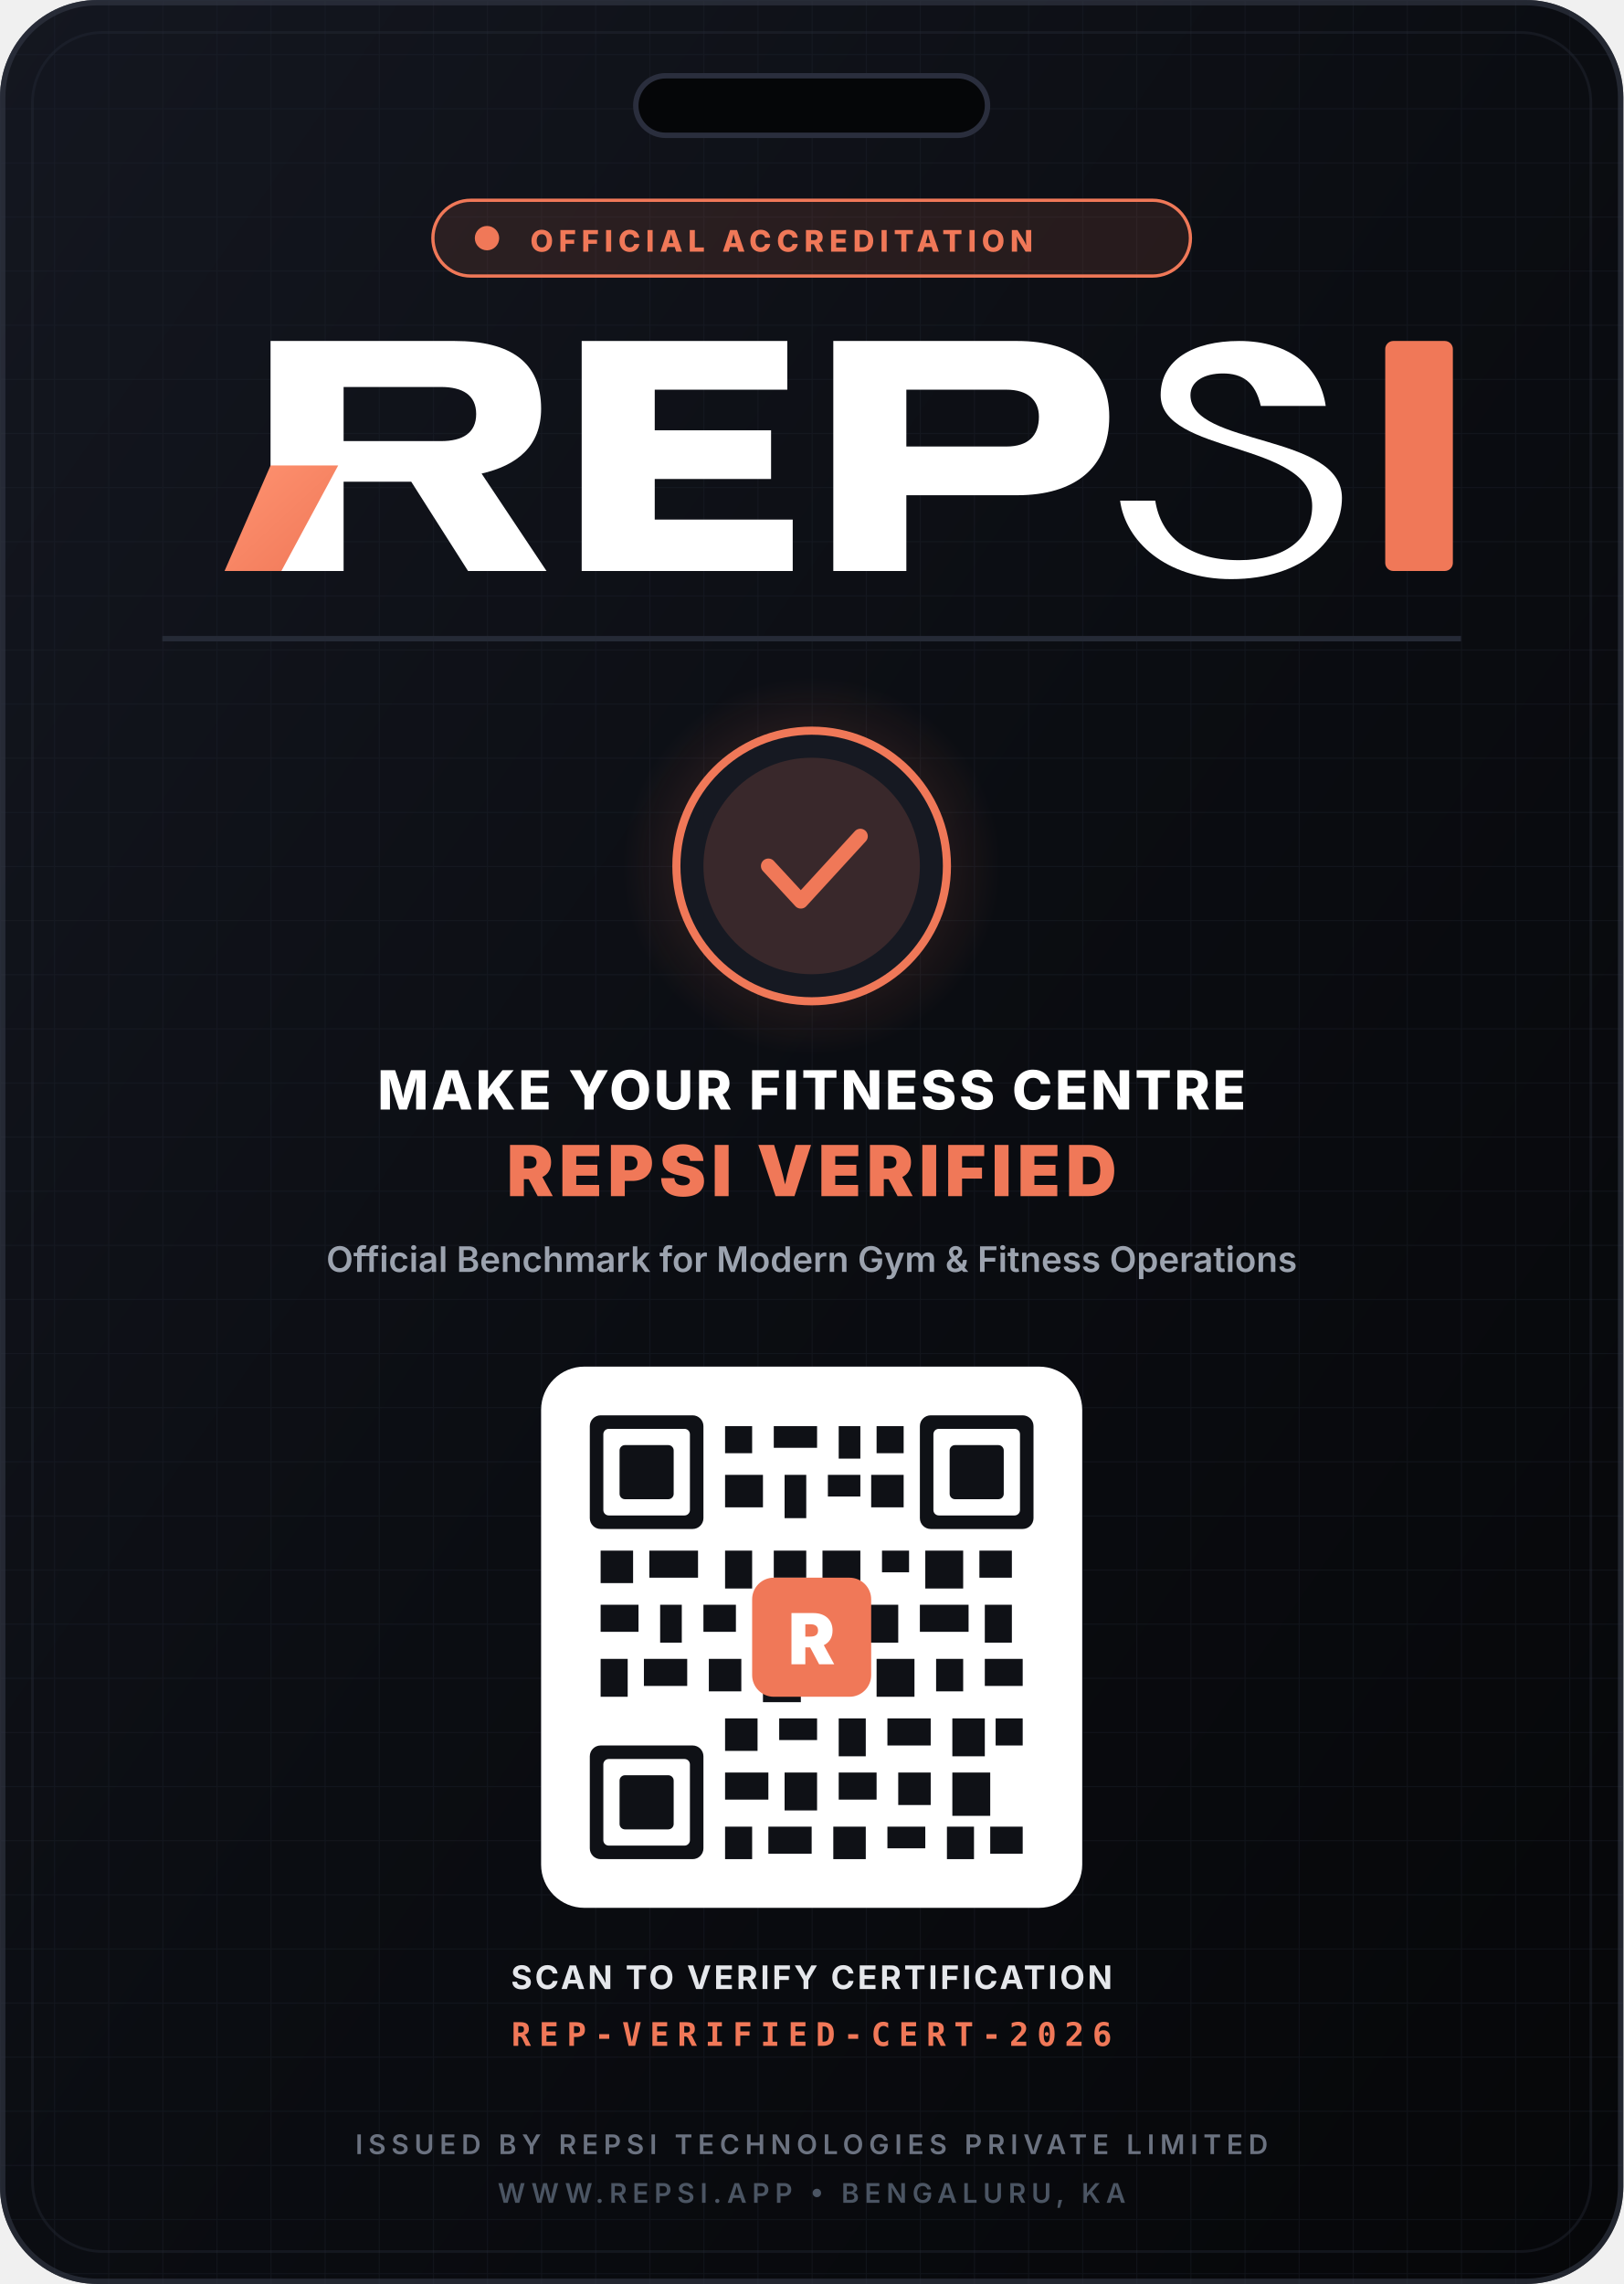
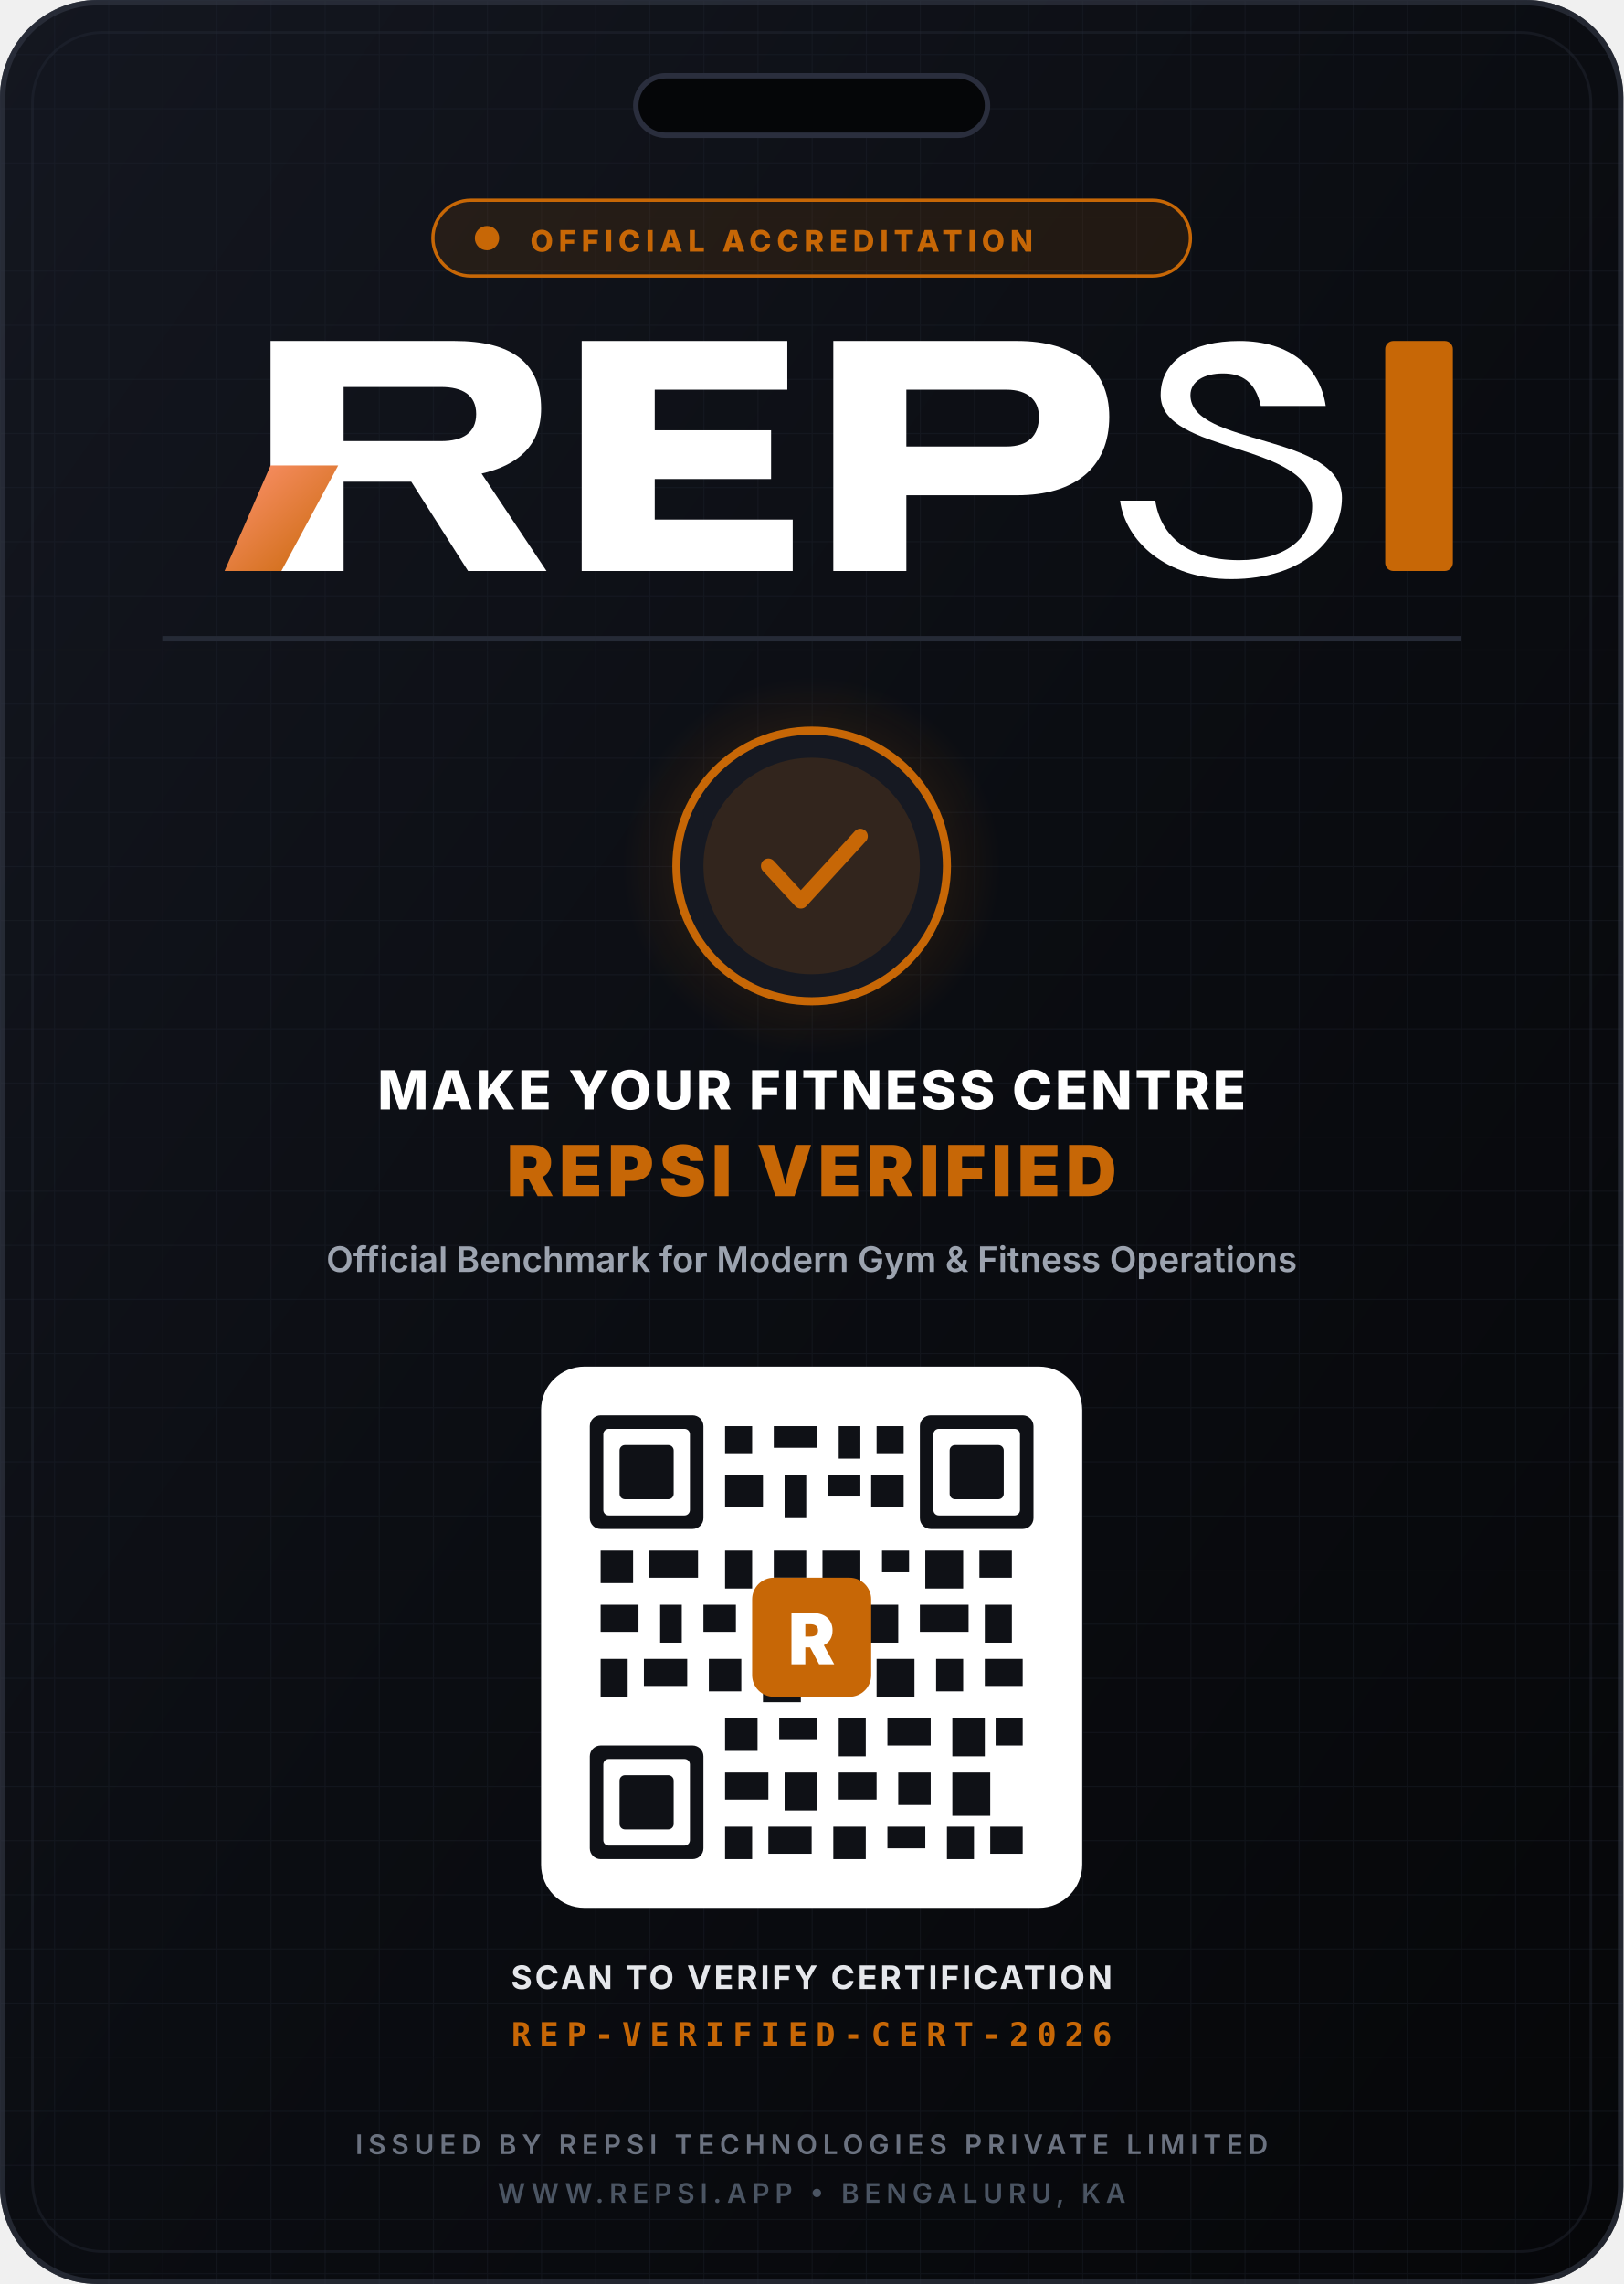
<svg xmlns="http://www.w3.org/2000/svg" width="600" height="844" viewBox="0 0 600 844" fill="none">
  <defs>
    <linearGradient id="bgBack" x1="0%" y1="0%" x2="100%" y2="100%">
      <stop offset="0%" stop-color="#141720" />
      <stop offset="50%" stop-color="#0B0D12" />
      <stop offset="100%" stop-color="#060709" />
    </linearGradient>
    <linearGradient id="orangeGradBack" x1="0%" y1="0%" x2="100%" y2="100%">
      <stop offset="0%" stop-color="#FF9371" />
-       <stop offset="100%" stop-color="#F07858" />
+       <stop offset="100%" stop-color="#C76706" />
    </linearGradient>
    <pattern id="gridBack" width="20" height="20" patternUnits="userSpaceOnUse">
      <path d="M 20 0 L 0 0 0 20" fill="none" stroke="#1F2430" stroke-width="0.75" opacity="0.35" />
    </pattern>
    <radialGradient id="tickGlow" cx="50%" cy="50%" r="50%">
-       <stop offset="0%" stop-color="#F07858" stop-opacity="0.3" />
-       <stop offset="100%" stop-color="#F07858" stop-opacity="0" />
+       <stop offset="0%" stop-color="#C76706" stop-opacity="0.3" />
+       <stop offset="100%" stop-color="#C76706" stop-opacity="0" />
    </radialGradient>
  </defs>
  <rect width="600" height="844" rx="36" fill="url(#bgBack)" />
  <rect width="600" height="844" rx="36" fill="url(#gridBack)" />
  <rect x="1" y="1" width="598" height="842" rx="35" stroke="#333846" stroke-width="2" fill="none" opacity="0.6" />
  <rect x="12" y="12" width="576" height="820" rx="26" stroke="#252A36" stroke-width="1" fill="none" opacity="0.4" />
  <rect x="235" y="28" width="130" height="22" rx="11" fill="#050608" stroke="#2A2E3D" stroke-width="2" />
  <g transform="translate(160, 74)">
-     <rect width="280" height="28" rx="14" fill="#F07858" fill-opacity="0.12" stroke="#F07858" stroke-width="1.2" />
-     <circle cx="20" cy="14" r="4.5" fill="#F07858" />
-     <text x="36" y="19" font-family="system-ui, -apple-system, sans-serif" font-weight="800" font-size="11" fill="#F07858" letter-spacing="2">OFFICIAL ACCREDITATION</text>
+     <rect width="280" height="28" rx="14" fill="#C76706" fill-opacity="0.12" stroke="#C76706" stroke-width="1.2" />
+     <circle cx="20" cy="14" r="4.5" fill="#C76706" />
+     <text x="36" y="19" font-family="system-ui, -apple-system, sans-serif" font-weight="800" font-size="11" fill="#C76706" letter-spacing="2">OFFICIAL ACCREDITATION</text>
  </g>
  <g transform="translate(100, 126)">
    <path d="M 0 0 L 68 0 C 89 0 100 8 100 25 C 100 39 91 46 78 49 L 102 85 L 73 85 L 52 52 L 27 52 L 27 85 L 0 85 Z M 27 17 L 27 37 L 63 37 C 71 37 76 34 76 27 C 76 20 71 17 63 17 Z" fill="#FFFFFF" />
    <polygon points="0,46 25,46 4,85 -17,85" fill="url(#orangeGradBack)" />
    <path d="M 115 0 L 191 0 L 191 18 L 142 18 L 142 33 L 185 33 L 185 51 L 142 51 L 142 66 L 193 66 L 193 85 L 115 85 Z" fill="#FFFFFF" />
    <path d="M 208 0 L 276 0 C 297 0 310 10 310 28 C 310 47 297 57 276 57 L 235 57 L 235 85 L 208 85 Z M 235 18 L 235 39 L 272 39 C 280 39 284 35 284 28 C 284 22 280 18 272 18 Z" fill="#FFFFFF" />
    <path d="M 327 59 C 329 72 339 81 358 81 C 375 81 385 73 385 61 C 385 37 329 42 329 20 C 329 7 341 0 358 0 C 377 0 388 10 390 24 L 366 24 C 364 15 359 12 352 12 C 345 12 340 15 340 20 C 340 39 396 34 396 58 C 396 73 382 88 355 88 C 331 88 316 74 314 59 Z" fill="#FFFFFF" />
-     <rect x="412" y="0" width="25" height="85" rx="3" fill="#F07858" />
+     <rect x="412" y="0" width="25" height="85" rx="3" fill="#C76706" />
  </g>
  <rect x="60" y="235" width="480" height="2" fill="#252A36" />
  <g transform="translate(300, 320)">
    <circle cx="0" cy="0" r="70" fill="url(#tickGlow)" />
-     <circle cx="0" cy="0" r="50" fill="#161922" stroke="#F07858" stroke-width="3" />
-     <circle cx="0" cy="0" r="40" fill="#F07858" fill-opacity="0.16" />
-     <path d="M -16 0 L -4 13 L 18 -11" fill="none" stroke="#F07858" stroke-width="5.5" stroke-linecap="round" stroke-linejoin="round" />
+     <circle cx="0" cy="0" r="50" fill="#161922" stroke="#C76706" stroke-width="3" />
+     <circle cx="0" cy="0" r="40" fill="#C76706" fill-opacity="0.16" />
+     <path d="M -16 0 L -4 13 L 18 -11" fill="none" stroke="#C76706" stroke-width="5.5" stroke-linecap="round" stroke-linejoin="round" />
  </g>
  <text x="300" y="410" font-family="system-ui, -apple-system, sans-serif" font-weight="800" font-size="20" fill="#FFFFFF" text-anchor="middle" letter-spacing="1">MAKE YOUR FITNESS CENTRE</text>
-   <text x="300" y="442" font-family="system-ui, -apple-system, sans-serif" font-weight="900" font-size="26" fill="#F07858" text-anchor="middle" letter-spacing="2">REPSI VERIFIED</text>
+   <text x="300" y="442" font-family="system-ui, -apple-system, sans-serif" font-weight="900" font-size="26" fill="#C76706" text-anchor="middle" letter-spacing="2">REPSI VERIFIED</text>
  <text x="300" y="470" font-family="system-ui, -apple-system, sans-serif" font-weight="600" font-size="13" fill="#9CA3AF" text-anchor="middle">Official Benchmark for Modern Gym &amp; Fitness Operations</text>
  <g transform="translate(200, 505)">
    <rect width="200" height="200" rx="16" fill="#FFFFFF" />
    <rect x="18" y="18" width="42" height="42" rx="4" fill="#0F1116" />
    <rect x="23" y="23" width="32" height="32" rx="2" fill="#FFFFFF" />
    <rect x="29" y="29" width="20" height="20" rx="2" fill="#0F1116" />
    <rect x="140" y="18" width="42" height="42" rx="4" fill="#0F1116" />
    <rect x="145" y="23" width="32" height="32" rx="2" fill="#FFFFFF" />
    <rect x="151" y="29" width="20" height="20" rx="2" fill="#0F1116" />
    <rect x="18" y="140" width="42" height="42" rx="4" fill="#0F1116" />
    <rect x="23" y="145" width="32" height="32" rx="2" fill="#FFFFFF" />
    <rect x="29" y="151" width="20" height="20" rx="2" fill="#0F1116" />
    <rect x="68" y="22" width="10" height="10" fill="#0F1116" />
    <rect x="86" y="22" width="16" height="8" fill="#0F1116" />
    <rect x="110" y="22" width="8" height="12" fill="#0F1116" />
    <rect x="124" y="22" width="10" height="10" fill="#0F1116" />
    <rect x="68" y="40" width="14" height="12" fill="#0F1116" />
    <rect x="90" y="40" width="8" height="16" fill="#0F1116" />
    <rect x="106" y="40" width="12" height="8" fill="#0F1116" />
    <rect x="122" y="40" width="12" height="12" fill="#0F1116" />
    <rect x="22" y="68" width="12" height="12" fill="#0F1116" />
    <rect x="40" y="68" width="18" height="10" fill="#0F1116" />
    <rect x="68" y="68" width="10" height="14" fill="#0F1116" />
    <rect x="86" y="68" width="12" height="10" fill="#0F1116" />
    <rect x="104" y="68" width="14" height="14" fill="#0F1116" />
    <rect x="126" y="68" width="10" height="8" fill="#0F1116" />
    <rect x="142" y="68" width="14" height="14" fill="#0F1116" />
    <rect x="162" y="68" width="12" height="10" fill="#0F1116" />
    <rect x="22" y="88" width="14" height="10" fill="#0F1116" />
    <rect x="44" y="88" width="8" height="14" fill="#0F1116" />
    <rect x="60" y="88" width="12" height="10" fill="#0F1116" />
    <rect x="80" y="88" width="16" height="12" fill="#0F1116" />
    <rect x="102" y="88" width="10" height="8" fill="#0F1116" />
    <rect x="120" y="88" width="12" height="14" fill="#0F1116" />
    <rect x="140" y="88" width="18" height="10" fill="#0F1116" />
    <rect x="164" y="88" width="10" height="14" fill="#0F1116" />
    <rect x="22" y="108" width="10" height="14" fill="#0F1116" />
    <rect x="38" y="108" width="16" height="10" fill="#0F1116" />
    <rect x="62" y="108" width="12" height="12" fill="#0F1116" />
    <rect x="82" y="108" width="14" height="16" fill="#0F1116" />
    <rect x="104" y="108" width="12" height="10" fill="#0F1116" />
    <rect x="124" y="108" width="14" height="14" fill="#0F1116" />
    <rect x="146" y="108" width="10" height="12" fill="#0F1116" />
    <rect x="164" y="108" width="14" height="10" fill="#0F1116" />
    <rect x="68" y="130" width="12" height="12" fill="#0F1116" />
    <rect x="88" y="130" width="14" height="8" fill="#0F1116" />
    <rect x="110" y="130" width="10" height="14" fill="#0F1116" />
    <rect x="128" y="130" width="16" height="10" fill="#0F1116" />
    <rect x="152" y="130" width="12" height="14" fill="#0F1116" />
    <rect x="168" y="130" width="10" height="10" fill="#0F1116" />
    <rect x="68" y="150" width="16" height="10" fill="#0F1116" />
    <rect x="90" y="150" width="12" height="14" fill="#0F1116" />
    <rect x="110" y="150" width="14" height="10" fill="#0F1116" />
    <rect x="132" y="150" width="12" height="12" fill="#0F1116" />
    <rect x="152" y="150" width="14" height="16" fill="#0F1116" />
    <rect x="68" y="170" width="10" height="12" fill="#0F1116" />
    <rect x="84" y="170" width="16" height="10" fill="#0F1116" />
    <rect x="108" y="170" width="12" height="12" fill="#0F1116" />
    <rect x="128" y="170" width="14" height="8" fill="#0F1116" />
    <rect x="150" y="170" width="10" height="12" fill="#0F1116" />
    <rect x="166" y="170" width="12" height="10" fill="#0F1116" />
-     <rect x="78" y="78" width="44" height="44" rx="8" fill="#F07858" />
+     <rect x="78" y="78" width="44" height="44" rx="8" fill="#C76706" />
    <text x="100" y="110" font-family="system-ui, -apple-system, sans-serif" font-weight="900" font-size="26" fill="#FFFFFF" text-anchor="middle">R</text>
  </g>
  <text x="300" y="735" font-family="system-ui, -apple-system, sans-serif" font-weight="700" font-size="12" fill="#E5E7EB" text-anchor="middle" letter-spacing="1">SCAN TO VERIFY CERTIFICATION</text>
-   <text x="300" y="756" font-family="monospace" font-weight="700" font-size="12" fill="#F07858" text-anchor="middle" letter-spacing="3">REP-VERIFIED-CERT-2026</text>
+   <text x="300" y="756" font-family="monospace" font-weight="700" font-size="12" fill="#C76706" text-anchor="middle" letter-spacing="3">REP-VERIFIED-CERT-2026</text>
  <text x="300" y="796" font-family="system-ui, -apple-system, sans-serif" font-weight="600" font-size="10" fill="#6B7280" text-anchor="middle" letter-spacing="2">ISSUED BY REPSI TECHNOLOGIES PRIVATE LIMITED</text>
  <text x="300" y="814" font-family="system-ui, -apple-system, sans-serif" font-weight="600" font-size="10" fill="#4B5563" text-anchor="middle" letter-spacing="2">WWW.REPSI.APP • BENGALURU, KA</text>
</svg>
